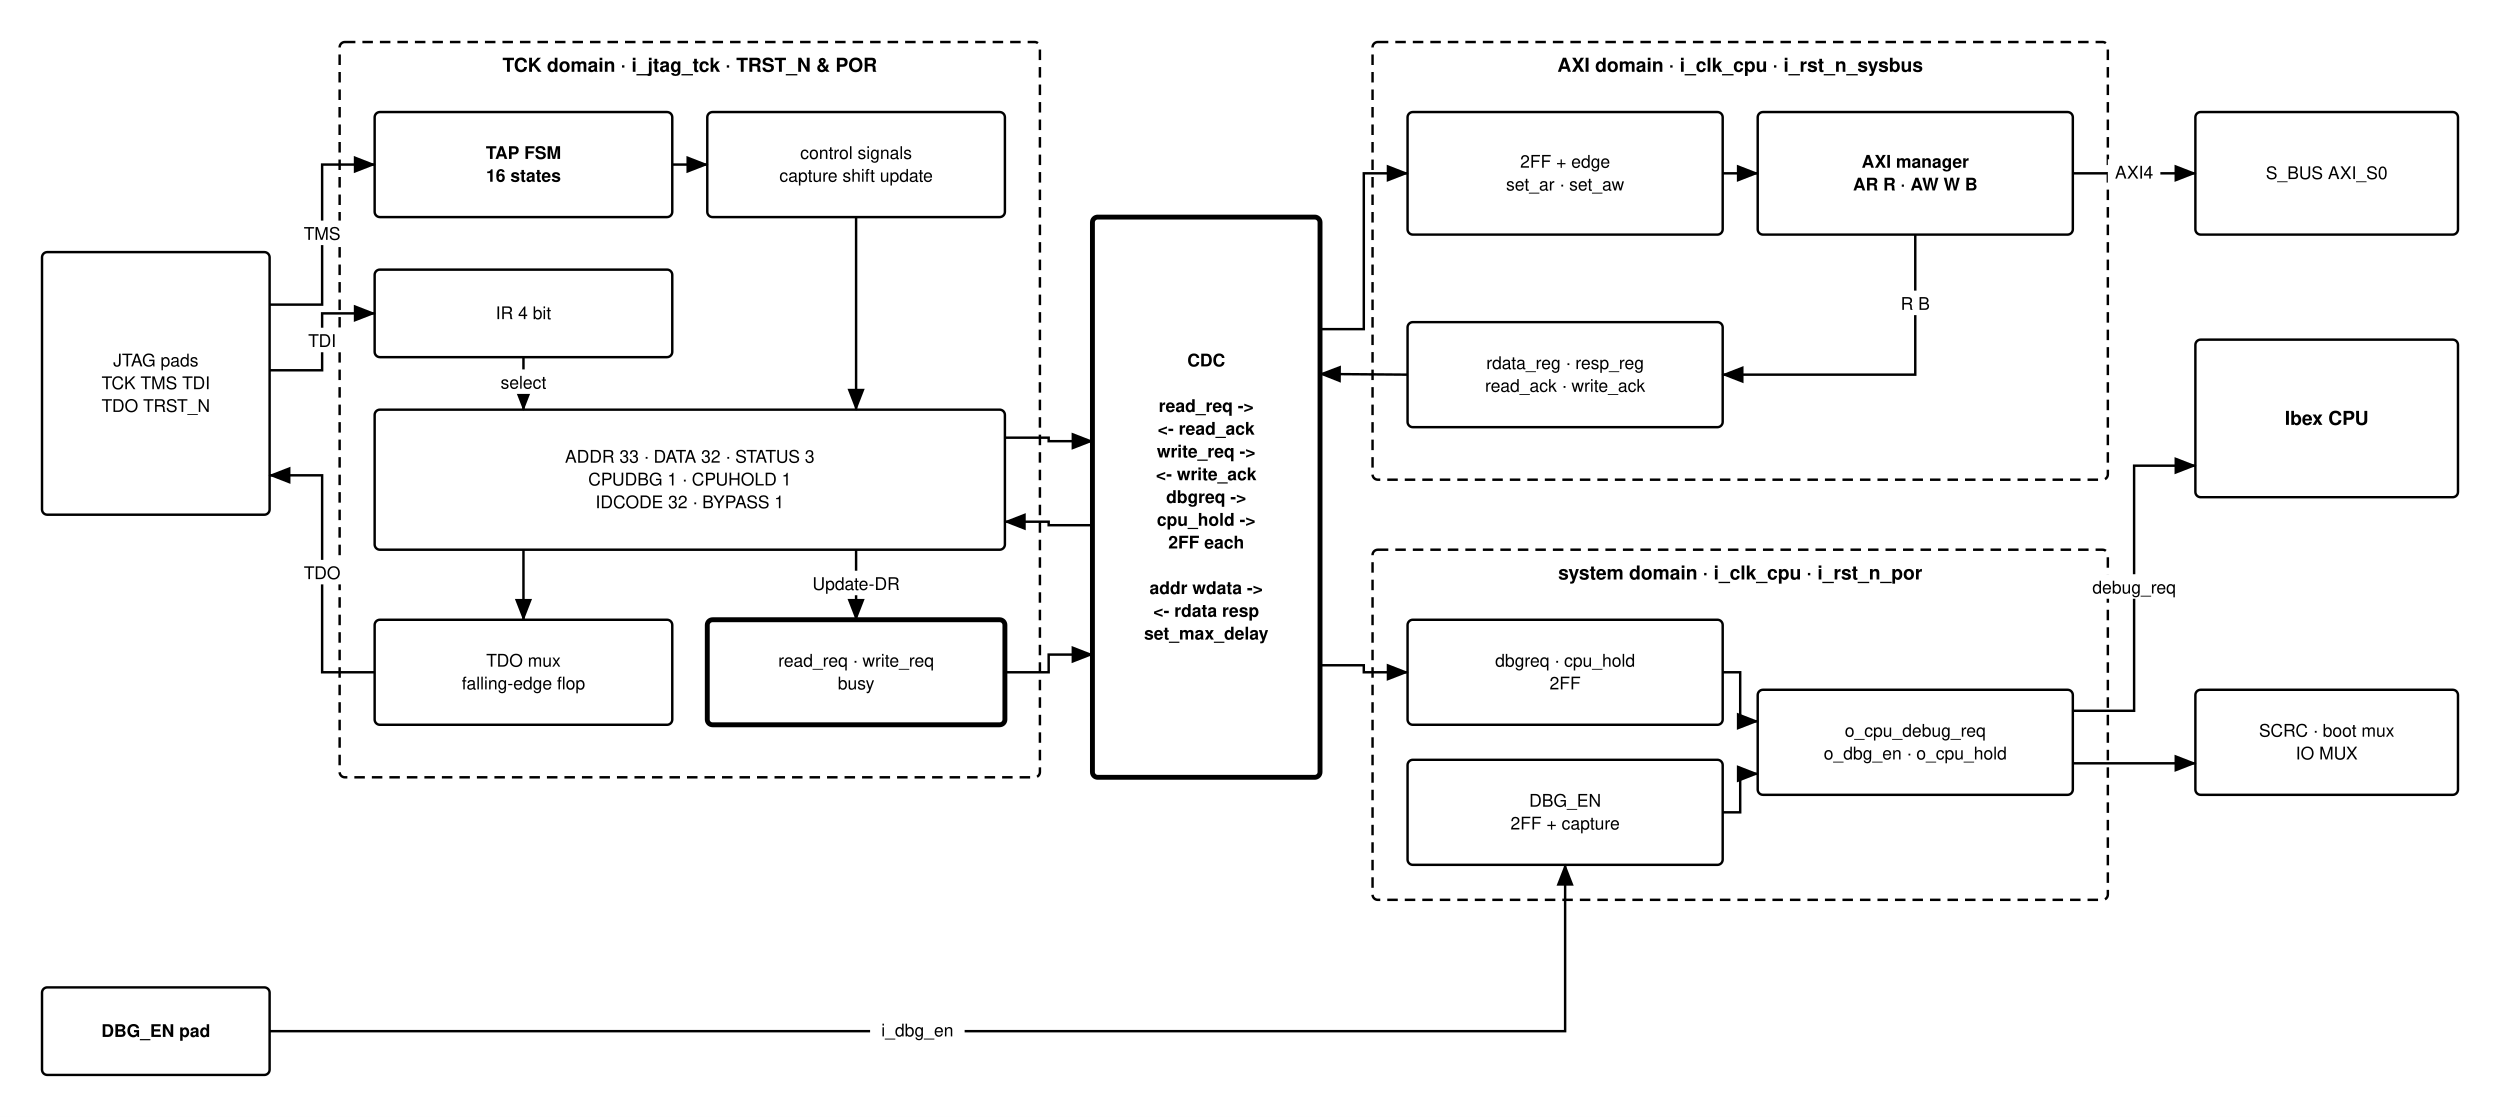
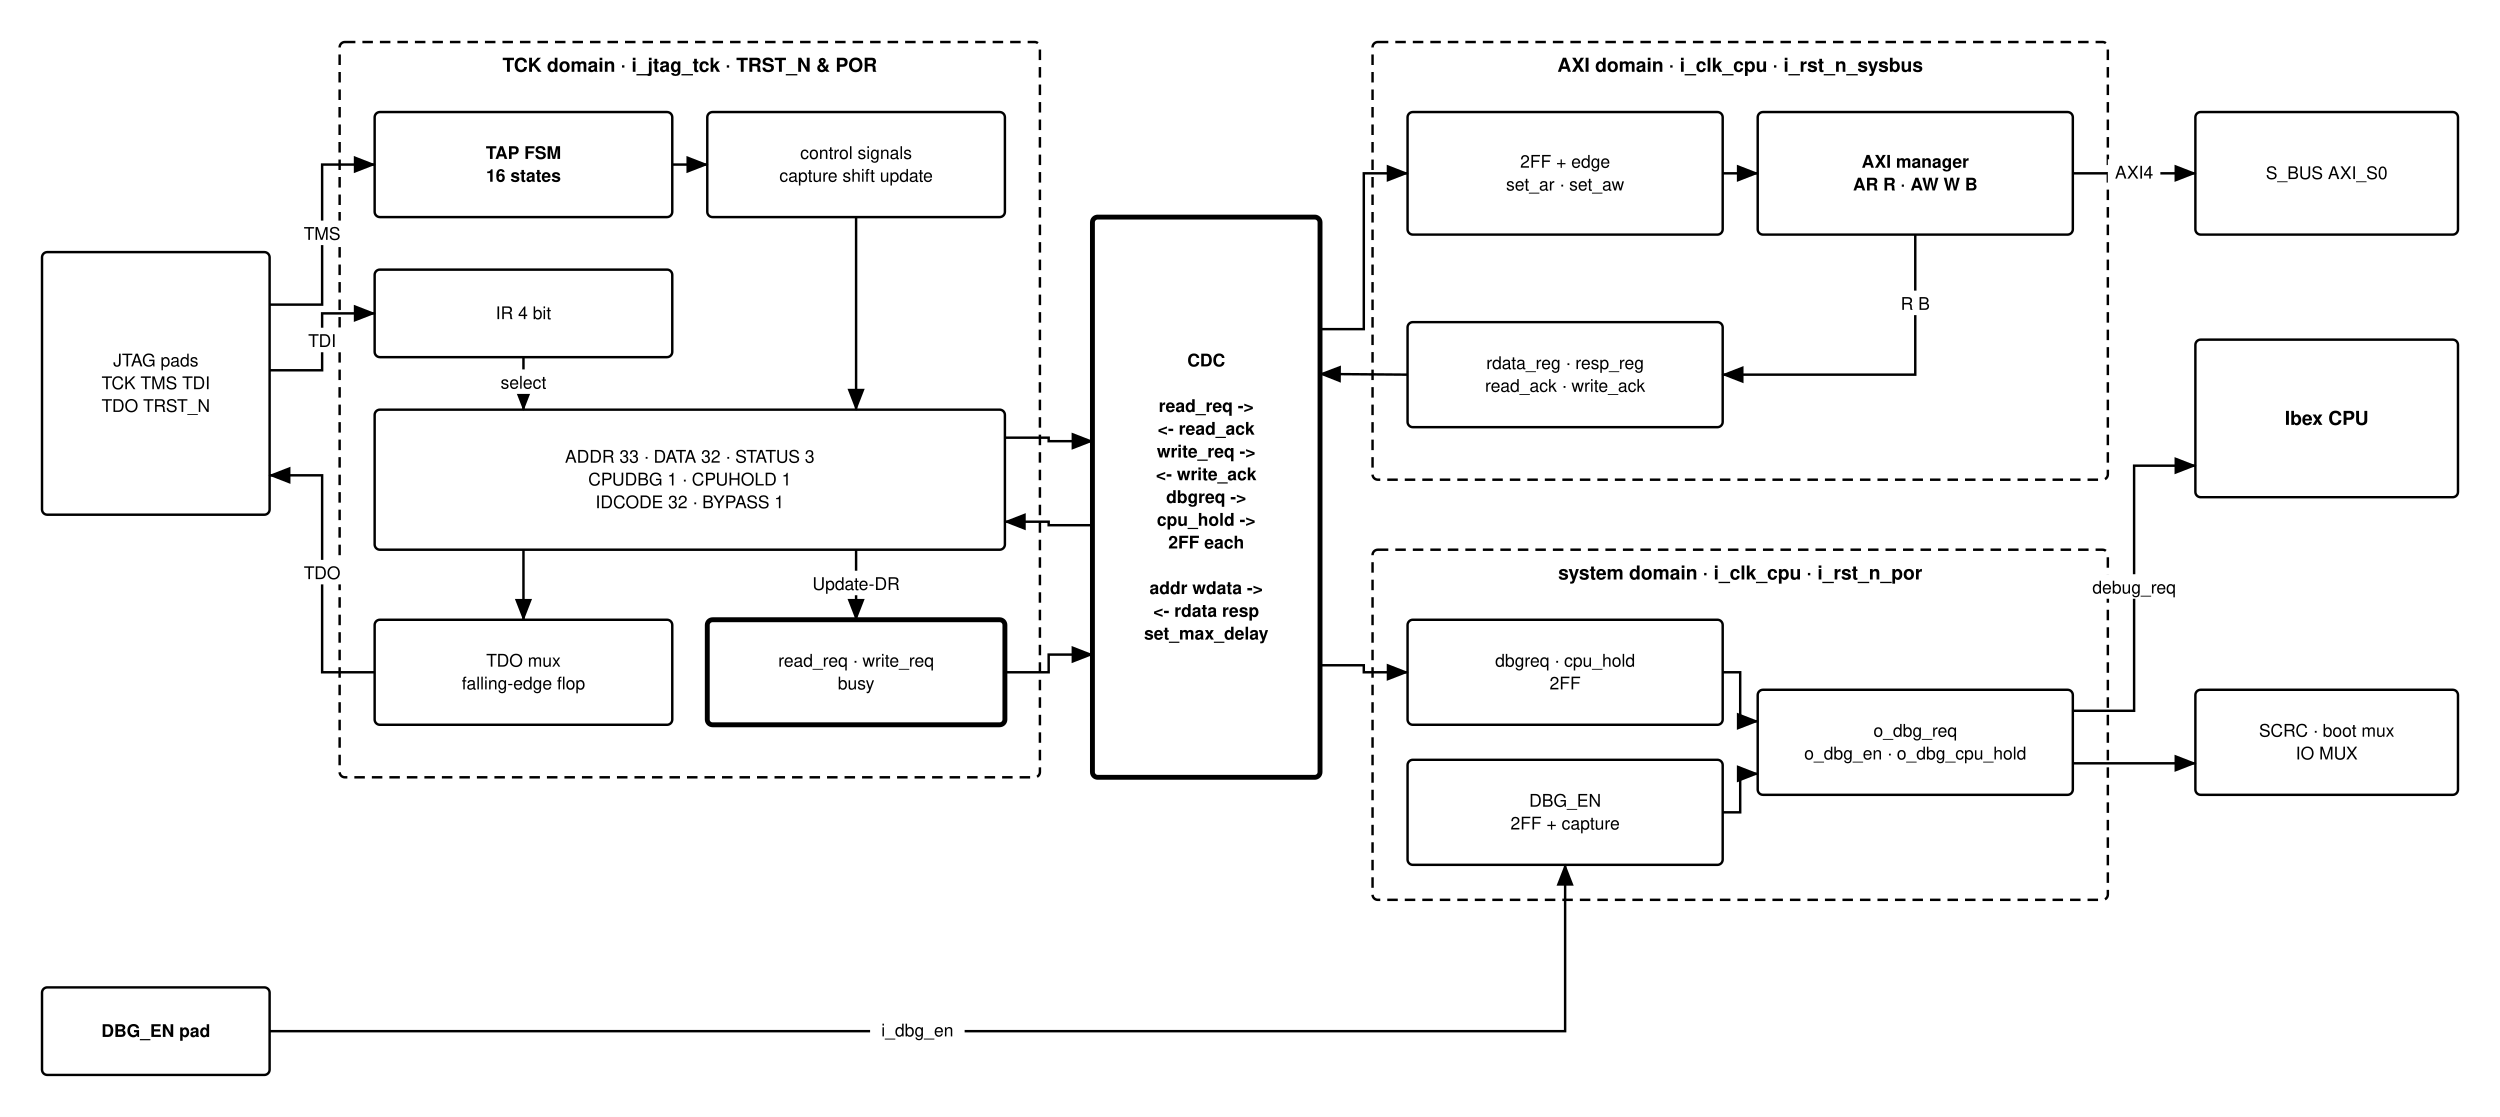
<svg xmlns="http://www.w3.org/2000/svg" width="1428" height="638" viewBox="-4 36 1428 638" font-family="Helvetica,Arial,sans-serif">
  <defs>
    <marker id="ah" markerWidth="9" markerHeight="7" refX="8.5" refY="3.5" orient="auto">
      <polygon points="0 0, 9 3.5, 0 7" fill="#000000" />
    </marker>
    <marker id="ahs" markerWidth="9" markerHeight="7" refX="0.5" refY="3.5" orient="auto">
      <polygon points="9 0, 0 3.5, 9 7" fill="#000000" />
    </marker>
  </defs>
  <rect x="-4" y="36" width="1428" height="638" fill="#ffffff" />
  <rect x="20" y="180" width="130" height="150" rx="3" fill="#ffffff" stroke="#000000" stroke-width="1.4" />
  <rect x="20" y="600" width="130" height="50" rx="3" fill="#ffffff" stroke="#000000" stroke-width="1.4" />
  <rect x="190" y="60" width="400" height="420" rx="3" fill="none" stroke="#000000" stroke-width="1.4" stroke-dasharray="6 4" />
  <rect x="210" y="100" width="170" height="60" rx="3" fill="#ffffff" stroke="#000000" stroke-width="1.4" />
  <rect x="400" y="100" width="170" height="60" rx="3" fill="#ffffff" stroke="#000000" stroke-width="1.4" />
  <rect x="210" y="190" width="170" height="50" rx="3" fill="#ffffff" stroke="#000000" stroke-width="1.4" />
  <rect x="210" y="270" width="360" height="80" rx="3" fill="#ffffff" stroke="#000000" stroke-width="1.4" />
  <rect x="210" y="390" width="170" height="60" rx="3" fill="#ffffff" stroke="#000000" stroke-width="1.4" />
  <rect x="400" y="390" width="170" height="60" rx="3" fill="#ffffff" stroke="#000000" stroke-width="2.8" />
  <rect x="620" y="160" width="130" height="320" rx="3" fill="#ffffff" stroke="#000000" stroke-width="2.8" />
  <rect x="780" y="60" width="420" height="250" rx="3" fill="none" stroke="#000000" stroke-width="1.4" stroke-dasharray="6 4" />
  <rect x="800" y="100" width="180" height="70" rx="3" fill="#ffffff" stroke="#000000" stroke-width="1.4" />
  <rect x="1000" y="100" width="180" height="70" rx="3" fill="#ffffff" stroke="#000000" stroke-width="1.4" />
  <rect x="800" y="220" width="180" height="60" rx="3" fill="#ffffff" stroke="#000000" stroke-width="1.4" />
  <rect x="780" y="350" width="420" height="200" rx="3" fill="none" stroke="#000000" stroke-width="1.4" stroke-dasharray="6 4" />
  <rect x="800" y="390" width="180" height="60" rx="3" fill="#ffffff" stroke="#000000" stroke-width="1.4" />
  <rect x="800" y="470" width="180" height="60" rx="3" fill="#ffffff" stroke="#000000" stroke-width="1.4" />
  <rect x="1000" y="430" width="180" height="60" rx="3" fill="#ffffff" stroke="#000000" stroke-width="1.4" />
  <rect x="1250" y="100" width="150" height="70" rx="3" fill="#ffffff" stroke="#000000" stroke-width="1.4" />
  <rect x="1250" y="230" width="150" height="90" rx="3" fill="#ffffff" stroke="#000000" stroke-width="1.4" />
  <rect x="1250" y="430" width="150" height="60" rx="3" fill="#ffffff" stroke="#000000" stroke-width="1.4" />
  <polyline points="150.0,210.0 180.0,210.0 180.0,130.0 210.0,130.0" fill="none" stroke="#000000" stroke-width="1.4" marker-end="url(#ah)" />
  <rect x="168.0" y="162.0" width="24.0" height="14" fill="#ffffff" />
  <text x="180.0" y="173.0" font-size="10" fill="#000000" text-anchor="middle">TMS</text>
  <polyline points="150.0,247.5 180.0,247.5 180.0,215.0 210.0,215.0" fill="none" stroke="#000000" stroke-width="1.4" marker-end="url(#ah)" />
  <rect x="168.0" y="223.2" width="24.0" height="14" fill="#ffffff" />
  <text x="180.0" y="234.2" font-size="10" fill="#000000" text-anchor="middle">TDI</text>
  <polyline points="210.0,420.0 180.0,420.0 180.0,307.5 150.0,307.5" fill="none" stroke="#000000" stroke-width="1.4" marker-end="url(#ah)" />
  <rect x="168.0" y="355.8" width="24.0" height="14" fill="#ffffff" />
  <text x="180.0" y="366.8" font-size="10" fill="#000000" text-anchor="middle">TDO</text>
  <polyline points="380.0,130.0 400.0,130.0" fill="none" stroke="#000000" stroke-width="1.4" marker-end="url(#ah)" />
  <polyline points="485.0,160.0 485.0,270.0" fill="none" stroke="#000000" stroke-width="1.4" marker-end="url(#ah)" />
  <polyline points="295.0,240.0 295.0,270.0" fill="none" stroke="#000000" stroke-width="1.4" marker-end="url(#ah)" />
  <rect x="274.0" y="247.0" width="42.0" height="14" fill="#ffffff" />
  <text x="295.0" y="258.0" font-size="10" fill="#000000" text-anchor="middle">select</text>
  <polyline points="295.0,350.0 295.0,390.0" fill="none" stroke="#000000" stroke-width="1.4" marker-end="url(#ah)" />
  <polyline points="485.0,350.0 485.0,390.0" fill="none" stroke="#000000" stroke-width="1.4" marker-end="url(#ah)" />
  <rect x="455.0" y="362.0" width="60.0" height="14" fill="#ffffff" />
  <text x="485.0" y="373.0" font-size="10" fill="#000000" text-anchor="middle">Update-DR</text>
  <polyline points="570.0,420.0 595.0,420.0 595.0,409.9 620.0,409.9" fill="none" stroke="#000000" stroke-width="1.4" marker-end="url(#ah)" />
  <polyline points="570.0,286.0 595.0,286.0 595.0,288.0 620.0,288.0" fill="none" stroke="#000000" stroke-width="1.4" marker-end="url(#ah)" />
  <polyline points="620.0,336.0 595.0,336.0 595.0,334.0 570.0,334.0" fill="none" stroke="#000000" stroke-width="1.4" marker-end="url(#ah)" />
  <polyline points="750.0,224.0 775.0,224.0 775.0,135.0 800.0,135.0" fill="none" stroke="#000000" stroke-width="1.4" marker-end="url(#ah)" />
  <polyline points="980.0,135.0 1000.0,135.0" fill="none" stroke="#000000" stroke-width="1.4" marker-end="url(#ah)" />
  <polyline points="1180.0,135.0 1250.0,135.0" fill="none" stroke="#000000" stroke-width="1.4" marker-end="url(#ah)" />
  <rect x="1200.0" y="127.0" width="30.0" height="14" fill="#ffffff" />
  <text x="1215.0" y="138.0" font-size="10" fill="#000000" text-anchor="middle">AXI4</text>
  <polyline points="1090.0,170.0 1090.0,250.0 980.0,250.0" fill="none" stroke="#000000" stroke-width="1.4" marker-end="url(#ah)" />
  <rect x="1075.0" y="202.0" width="30.0" height="14" fill="#ffffff" />
  <text x="1090.0" y="213.0" font-size="10" fill="#000000" text-anchor="middle">R  B</text>
  <polyline points="800.0,250.0 750.0,249.6" fill="none" stroke="#000000" stroke-width="1.4" marker-end="url(#ah)" />
  <polyline points="750.0,416.0 775.0,416.0 775.0,420.0 800.0,420.0" fill="none" stroke="#000000" stroke-width="1.4" marker-end="url(#ah)" />
  <polyline points="980.0,420.0 990.0,420.0 990.0,448.0 1000.0,448.0" fill="none" stroke="#000000" stroke-width="1.4" marker-end="url(#ah)" />
  <polyline points="980.0,500.0 990.0,500.0 990.0,478.0 1000.0,478.0" fill="none" stroke="#000000" stroke-width="1.4" marker-end="url(#ah)" />
  <polyline points="1180.0,442.0 1215.0,442.0 1215.0,302.0 1250.0,302.0" fill="none" stroke="#000000" stroke-width="1.4" marker-end="url(#ah)" />
  <rect x="1185.0" y="364.0" width="60.0" height="14" fill="#ffffff" />
  <text x="1215.0" y="375.0" font-size="10" fill="#000000" text-anchor="middle">debug_req</text>
  <polyline points="1180.0,472.0 1250.0,472.0" fill="none" stroke="#000000" stroke-width="1.4" marker-end="url(#ah)" />
  <polyline points="150.0,625.0 890.0,625.0 890.0,530.0" fill="none" stroke="#000000" stroke-width="1.4" marker-end="url(#ah)" />
  <rect x="493.0" y="617.0" width="54.0" height="14" fill="#ffffff" />
  <text x="520.0" y="628.0" font-size="10" fill="#000000" text-anchor="middle">i_dbg_en</text>
  <text x="85.0" y="245.3" font-size="10" text-anchor="middle" fill="#000000">JTAG pads</text>
  <text x="85.0" y="258.3" font-size="10" text-anchor="middle" fill="#000000">TCK  TMS  TDI</text>
  <text x="85.0" y="271.3" font-size="10" text-anchor="middle" fill="#000000">TDO  TRST_N</text>
  <text x="85.0" y="628.3" font-size="10" text-anchor="middle" fill="#000000" font-weight="bold">DBG_EN pad</text>
  <text x="390.0" y="77.0" font-size="11" text-anchor="middle" fill="#000000" font-weight="bold">TCK domain  ·  i_jtag_tck  ·  TRST_N &amp; POR</text>
  <text x="295.0" y="126.8" font-size="10" text-anchor="middle" fill="#000000" font-weight="bold">TAP FSM</text>
  <text x="295.0" y="139.8" font-size="10" text-anchor="middle" fill="#000000" font-weight="bold">16 states</text>
  <text x="485.0" y="126.8" font-size="10" text-anchor="middle" fill="#000000">control signals</text>
  <text x="485.0" y="139.8" font-size="10" text-anchor="middle" fill="#000000">capture  shift  update</text>
  <text x="295.0" y="218.3" font-size="10" text-anchor="middle" fill="#000000">IR  4 bit</text>
  <text x="390.0" y="300.3" font-size="10" text-anchor="middle" fill="#000000">ADDR 33  ·  DATA 32  ·  STATUS 3</text>
  <text x="390.0" y="313.3" font-size="10" text-anchor="middle" fill="#000000">CPUDBG 1  ·  CPUHOLD 1</text>
  <text x="390.0" y="326.3" font-size="10" text-anchor="middle" fill="#000000">IDCODE 32  ·  BYPASS 1</text>
  <text x="295.0" y="416.8" font-size="10" text-anchor="middle" fill="#000000">TDO mux</text>
  <text x="295.0" y="429.8" font-size="10" text-anchor="middle" fill="#000000">falling-edge flop</text>
  <text x="485.0" y="416.8" font-size="10" text-anchor="middle" fill="#000000">read_req  ·  write_req</text>
  <text x="485.0" y="429.8" font-size="10" text-anchor="middle" fill="#000000">busy</text>
  <text x="685.0" y="245.3" font-size="10" text-anchor="middle" fill="#000000" font-weight="bold">CDC</text>
  <text x="685.0" y="258.3" font-size="10" text-anchor="middle" fill="#000000" font-weight="bold" />
  <text x="685.0" y="271.3" font-size="10" text-anchor="middle" fill="#000000" font-weight="bold">read_req  -&gt;</text>
  <text x="685.0" y="284.3" font-size="10" text-anchor="middle" fill="#000000" font-weight="bold">&lt;-  read_ack</text>
  <text x="685.0" y="297.3" font-size="10" text-anchor="middle" fill="#000000" font-weight="bold">write_req  -&gt;</text>
  <text x="685.0" y="310.3" font-size="10" text-anchor="middle" fill="#000000" font-weight="bold">&lt;-  write_ack</text>
  <text x="685.0" y="323.3" font-size="10" text-anchor="middle" fill="#000000" font-weight="bold">dbgreq  -&gt;</text>
  <text x="685.0" y="336.3" font-size="10" text-anchor="middle" fill="#000000" font-weight="bold">cpu_hold  -&gt;</text>
  <text x="685.0" y="349.3" font-size="10" text-anchor="middle" fill="#000000" font-weight="bold">2FF each</text>
  <text x="685.0" y="362.3" font-size="10" text-anchor="middle" fill="#000000" font-weight="bold" />
  <text x="685.0" y="375.3" font-size="10" text-anchor="middle" fill="#000000" font-weight="bold">addr  wdata  -&gt;</text>
  <text x="685.0" y="388.3" font-size="10" text-anchor="middle" fill="#000000" font-weight="bold">&lt;-  rdata  resp</text>
  <text x="685.0" y="401.3" font-size="10" text-anchor="middle" fill="#000000" font-weight="bold">set_max_delay</text>
  <text x="990.0" y="77.0" font-size="11" text-anchor="middle" fill="#000000" font-weight="bold">AXI domain  ·  i_clk_cpu  ·  i_rst_n_sysbus</text>
  <text x="890.0" y="131.8" font-size="10" text-anchor="middle" fill="#000000">2FF + edge</text>
  <text x="890.0" y="144.8" font-size="10" text-anchor="middle" fill="#000000">set_ar  ·  set_aw</text>
  <text x="1090.0" y="131.8" font-size="10" text-anchor="middle" fill="#000000" font-weight="bold">AXI manager</text>
  <text x="1090.0" y="144.8" font-size="10" text-anchor="middle" fill="#000000" font-weight="bold">AR  R  ·  AW  W  B</text>
  <text x="890.0" y="246.8" font-size="10" text-anchor="middle" fill="#000000">rdata_reg  ·  resp_reg</text>
  <text x="890.0" y="259.8" font-size="10" text-anchor="middle" fill="#000000">read_ack  ·  write_ack</text>
  <text x="990.0" y="367.0" font-size="11" text-anchor="middle" fill="#000000" font-weight="bold">system domain  ·  i_clk_cpu  ·  i_rst_n_por</text>
  <text x="890.0" y="416.8" font-size="10" text-anchor="middle" fill="#000000">dbgreq  ·  cpu_hold</text>
  <text x="890.0" y="429.8" font-size="10" text-anchor="middle" fill="#000000">2FF</text>
  <text x="890.0" y="496.8" font-size="10" text-anchor="middle" fill="#000000">DBG_EN</text>
  <text x="890.0" y="509.8" font-size="10" text-anchor="middle" fill="#000000">2FF + capture</text>
-   <text x="1090.0" y="456.8" font-size="10" text-anchor="middle" fill="#000000">o_cpu_debug_req</text>
-   <text x="1090.0" y="469.8" font-size="10" text-anchor="middle" fill="#000000">o_dbg_en  ·  o_cpu_hold</text>
+   <text x="1090.0" y="456.8" font-size="10" text-anchor="middle" fill="#000000">o_dbg_req</text>
+   <text x="1090.0" y="469.8" font-size="10" text-anchor="middle" fill="#000000">o_dbg_en  ·  o_dbg_cpu_hold</text>
  <text x="1325.0" y="138.3" font-size="10" text-anchor="middle" fill="#000000">S_BUS  AXI_S0</text>
  <text x="1325.0" y="278.7" font-size="11" text-anchor="middle" fill="#000000" font-weight="bold">Ibex CPU</text>
  <text x="1325.0" y="456.8" font-size="10" text-anchor="middle" fill="#000000">SCRC  ·  boot mux</text>
  <text x="1325.0" y="469.8" font-size="10" text-anchor="middle" fill="#000000">IO MUX</text>
</svg>
